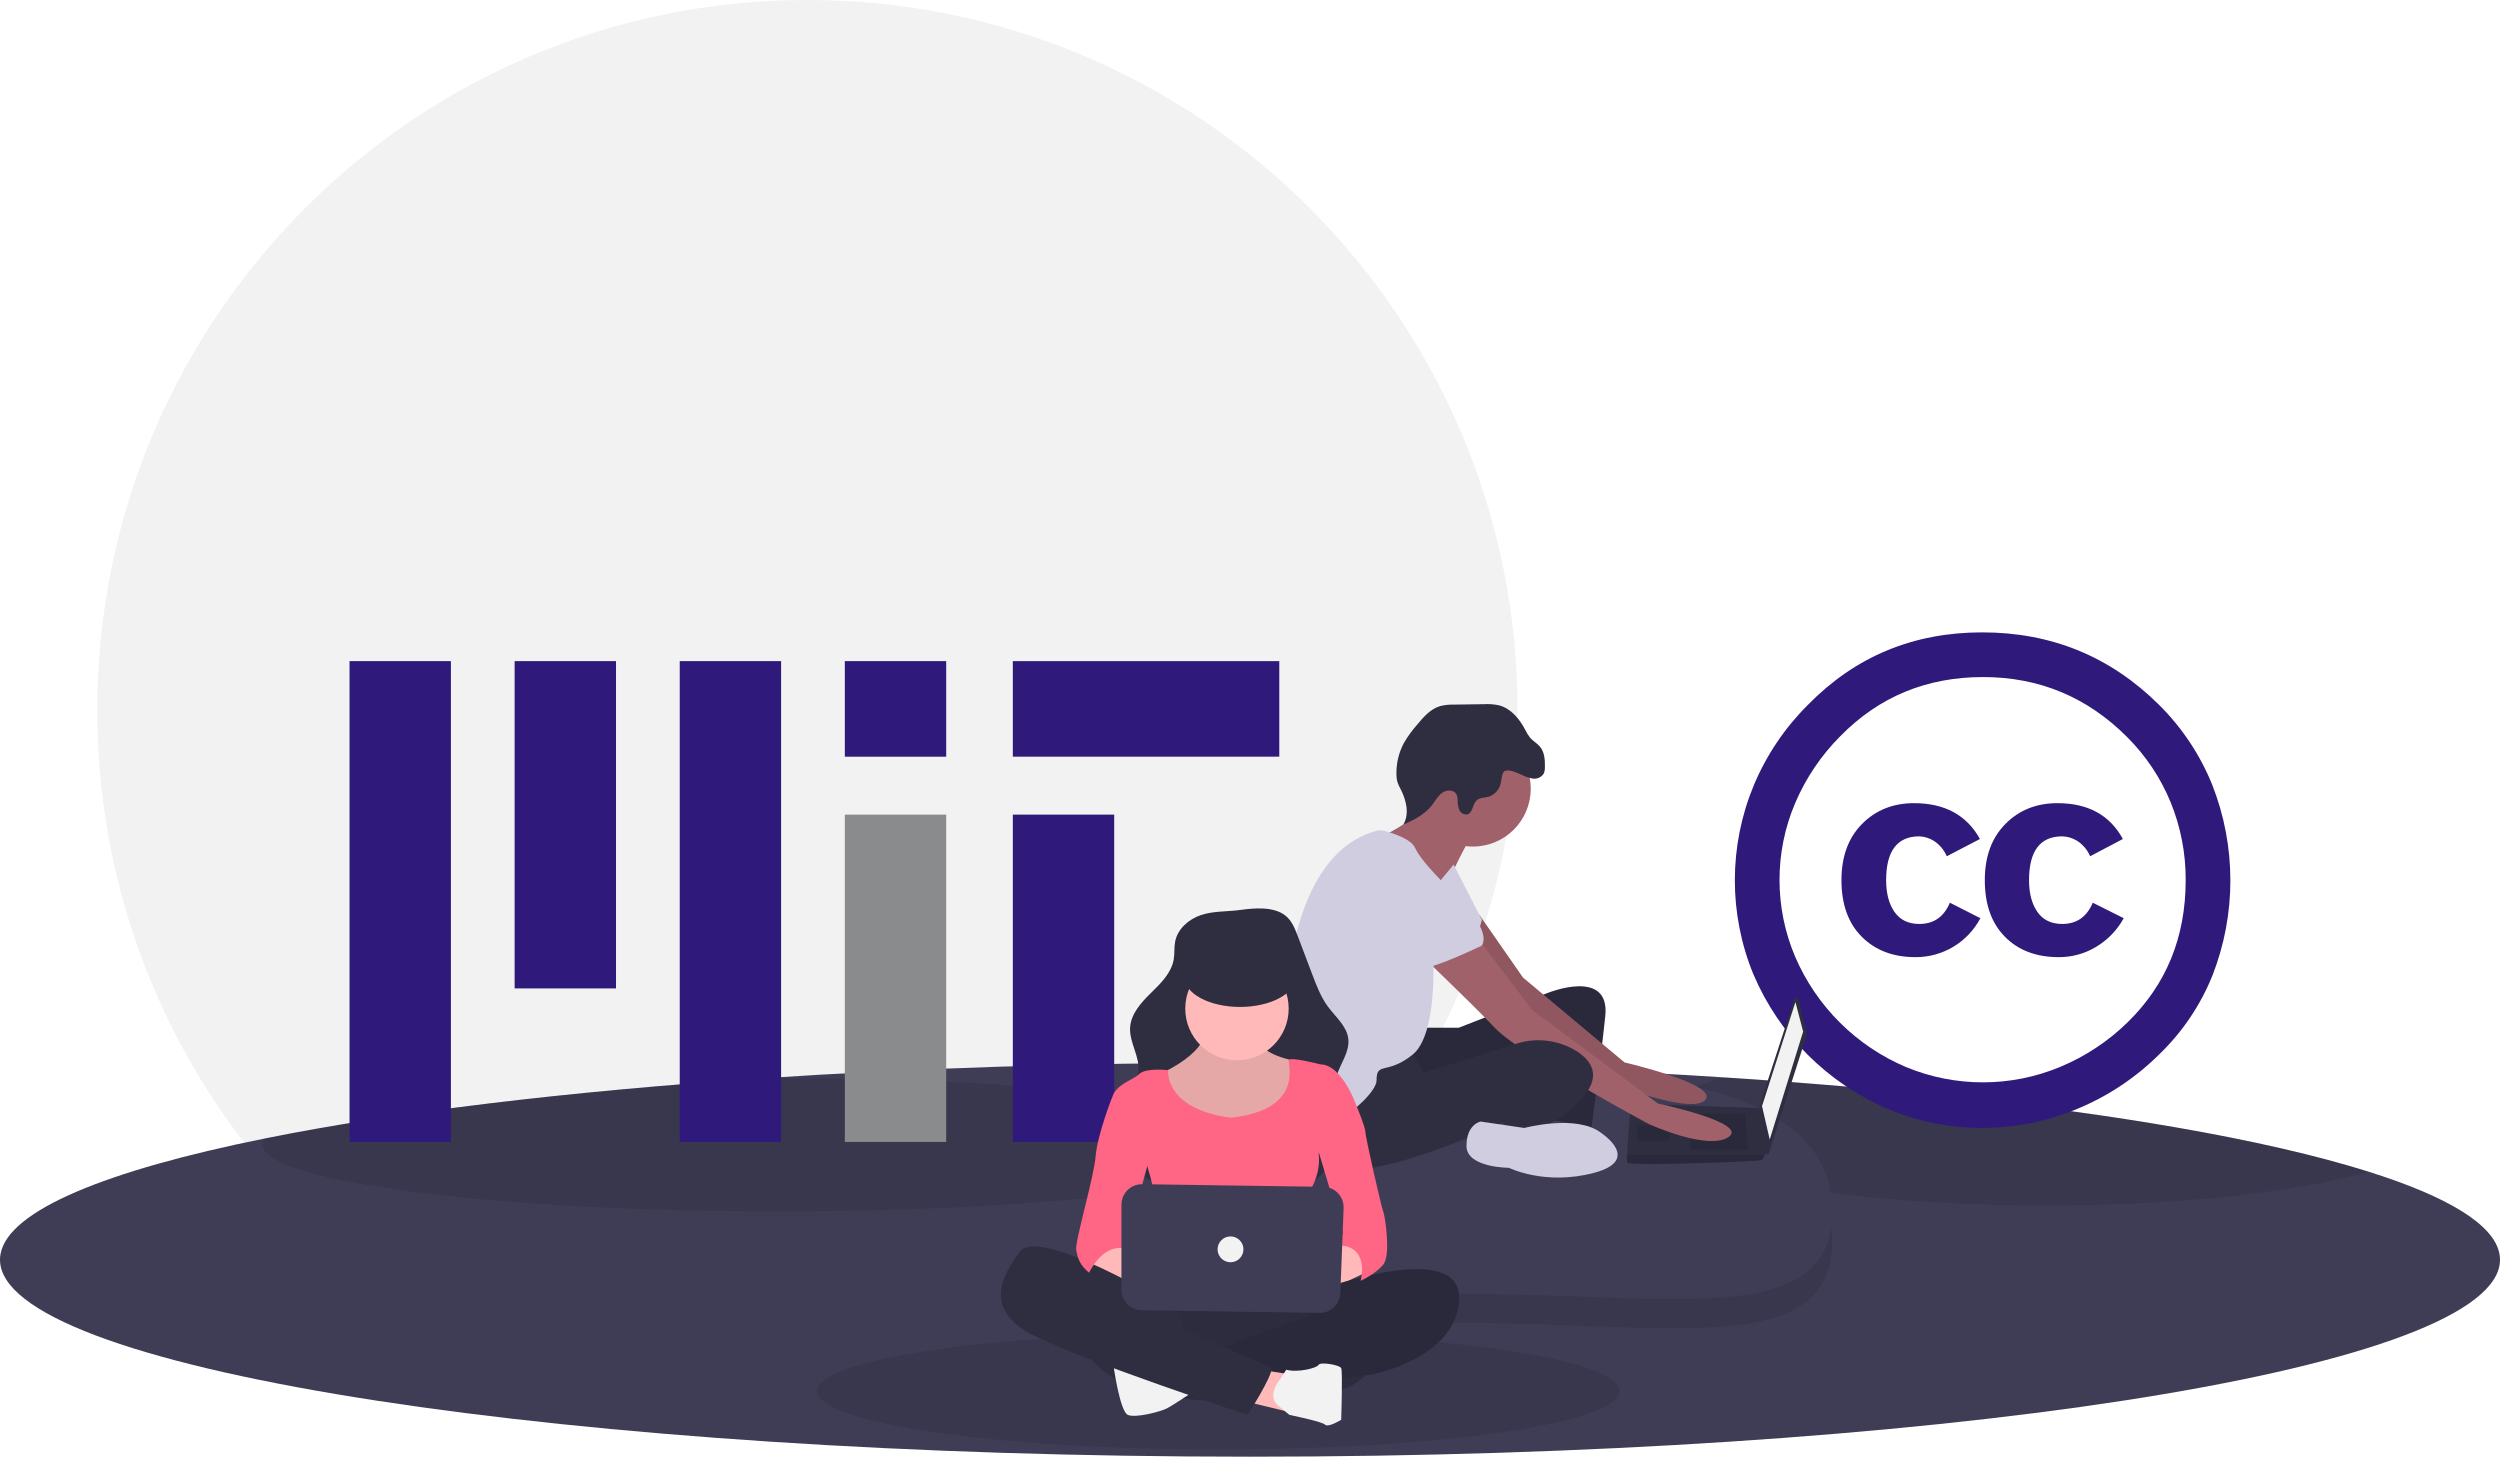
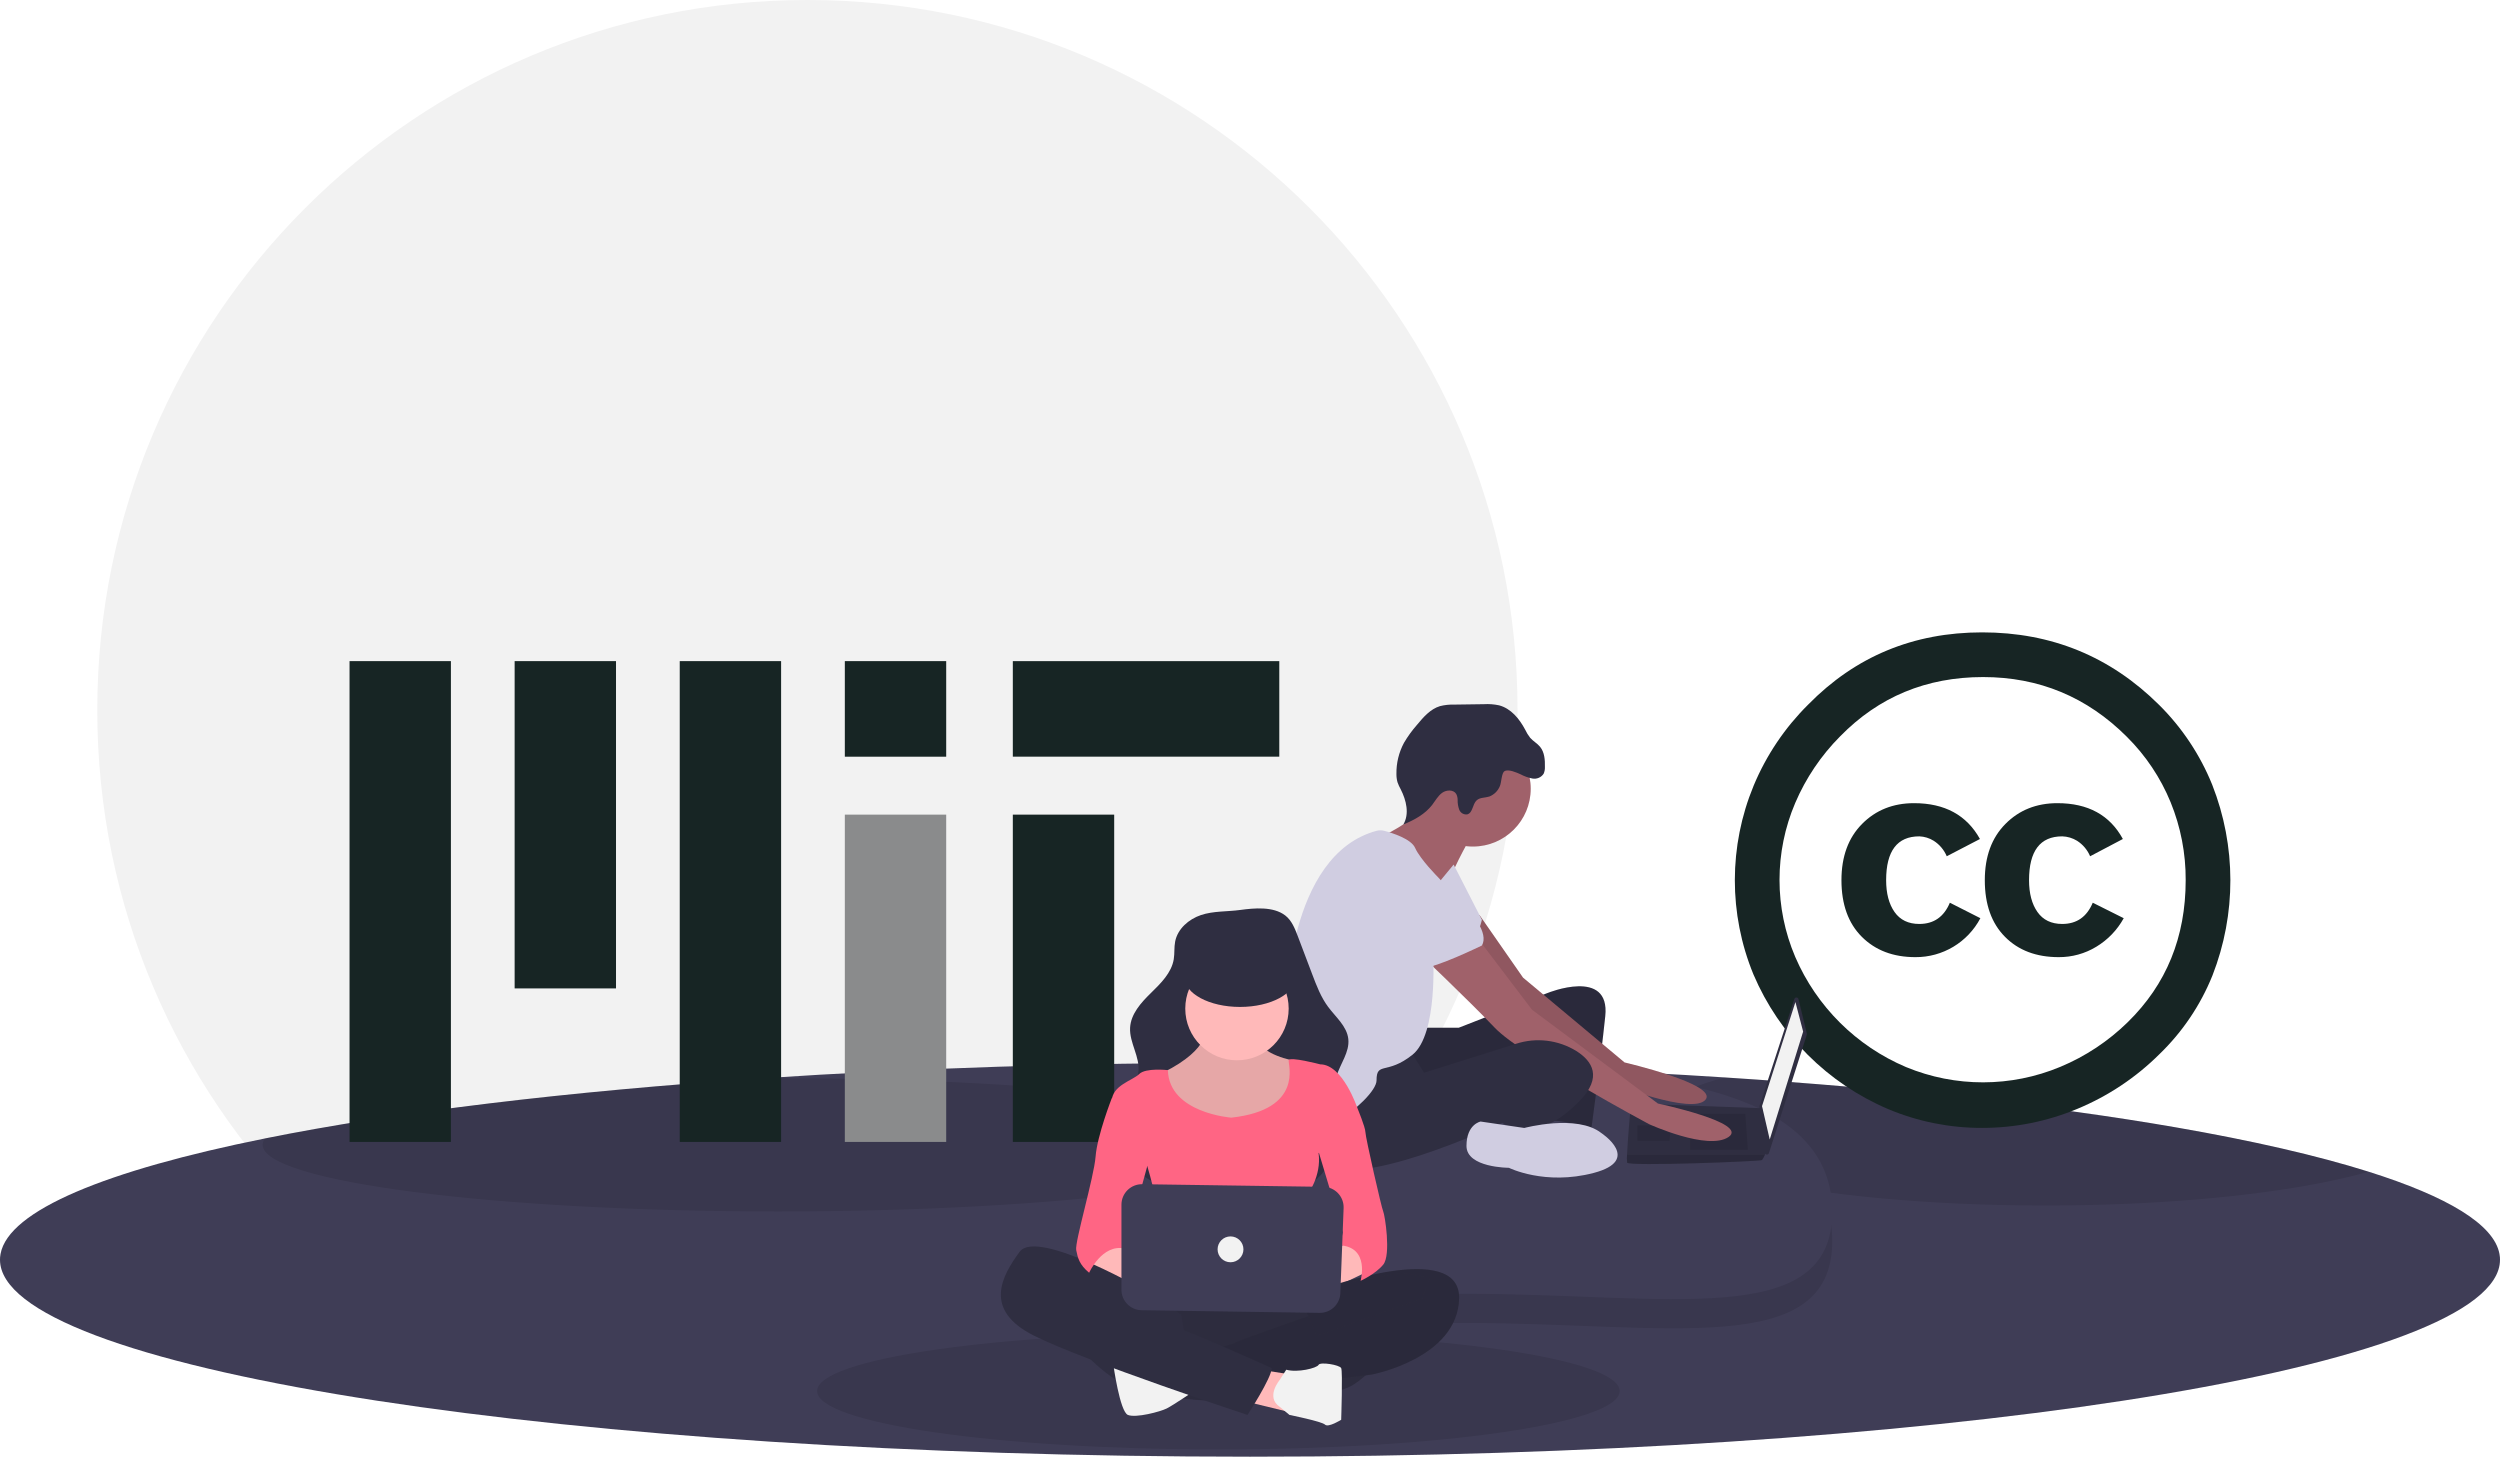
<svg xmlns="http://www.w3.org/2000/svg" data-name="Layer 1" width="1028" height="598.997" viewBox="0 0 1028 598.997">
  <circle cx="332.005" cy="292.004" r="292.004" fill="#f2f2f2" />
  <path d="M1028 517.997a13.69 13.69 0 01-.17 2.12c-7.14 43.76-234.46 78.88-513.83 78.88S7.31 563.877.17 520.117a13.675 13.675 0 01-.17-2.12c0-.2 0-.41.02-.61 0-.11.01-.21.01-.32a.49.49 0 00.01-.12c.04-.45.1-.88.18-1.32 3.26-17.89 43.35-34.33 108.74-47.5 53.48-10.77 123.89-19.36 204.93-24.76 61.5-4.1 129.12-6.37 200.11-6.37 57.12 0 112.06 1.47 163.38 4.17h.02q16.11.855 31.74 1.87c71.33 4.62 134.63 11.69 185.63 20.54 31.37 5.45 58.1 11.58 79.19 18.22h.01c32.46 10.23 51.6 21.7 53.81 33.83.08.44.14.87.18 1.32a.487.487 0 00.01.12c0 .11.01.21.01.32.02.2.02.41.02.61z" fill="#3f3d56" />
  <ellipse cx="501" cy="571.997" rx="165" ry="24" opacity=".1" />
  <path d="M973.96 481.797c-5.77 1.65-12.27 3.18-19.4 4.58-29.36 5.78-69.42 9.33-113.53 9.33-49.28 0-93.45-4.43-123.38-11.44-24.84-5.82-39.88-13.39-39.88-21.7 0-7.3 11.64-14.06 31.37-19.53 71.33 4.62 134.63 11.69 185.63 20.54 31.37 5.45 58.1 11.58 79.19 18.22zM532 470.747c0 15.13-94.92 27.4-212 27.4s-212-12.27-212-27.4a4.372 4.372 0 01.96-2.62c53.48-10.77 123.89-19.36 204.93-24.76q3.045-.015 6.11-.01c117.08 0 212 12.26 212 27.39z" opacity=".1" />
-   <path fill="#2f197b" d="M416.472 334.975h41.685v134.584h-41.685zm-136.966-63.124h41.685v197.708h-41.685zm-135.776 0h41.685v197.708H143.73zm67.888 0h41.685v134.584h-41.685zm135.775 0h41.685v39.303h-41.685z" />
+   <path fill="#172524" d="M416.472 334.975h41.685v134.584h-41.685zm-136.966-63.124h41.685v197.708h-41.685zm-135.776 0h41.685v197.708H143.73zm67.888 0h41.685v134.584h-41.685zm135.775 0h41.685v39.303h-41.685z" />
  <path fill="#8a8b8c" d="M347.393 334.975h41.685v134.584h-41.685z" />
-   <path fill="#2f197b" d="M416.472 271.851h109.573v39.303H416.472zm398.59-11.822q42.748 0 72.774 29.84a97.983 97.983 0 0121.832 32.838 107.346 107.346 0 01.095 78.409 93.533 93.533 0 01-21.74 32.294 104.704 104.704 0 01-33.84 22.56 101.425 101.425 0 01-39.115 7.824 99.015 99.015 0 01-38.661-7.734 104.845 104.845 0 01-55.4-55.396 101.764 101.764 0 01.09-77.594 102.307 102.307 0 0122.468-33.386q29.109-29.649 71.497-29.655zm.37 18.377q-34.93 0-58.769 24.38a87.595 87.595 0 00-18.466 27.38 80.789 80.789 0 000 63.312 86.249 86.249 0 0045.577 45.31 82.687 82.687 0 0063.41-.09 87.995 87.995 0 0027.741-18.374q23.831-23.287 23.828-58.405a83.659 83.659 0 00-6.186-32.02 81.465 81.465 0 00-18.002-26.93q-24.576-24.561-59.134-24.563zm-1.277 66.59l-13.65 7.098a14.006 14.006 0 00-5.364-6.368 12.087 12.087 0 00-5.916-1.818q-13.64 0-13.646 18.011 0 8.186 3.454 13.095 3.458 4.915 10.192 4.916 8.916 0 12.557-8.733l12.55 6.368a29.99 29.99 0 01-26.744 16.011q-13.644 0-22.016-8.37-8.367-8.367-8.367-23.284 0-14.556 8.46-23.105 8.457-8.549 21.379-8.552 18.926-.01 27.11 14.732zm58.764 0l-13.464 7.098a13.992 13.992 0 00-5.368-6.368 12.373 12.373 0 00-6.094-1.818q-13.645 0-13.65 18.011 0 8.186 3.458 13.095 3.453 4.915 10.192 4.916 8.907 0 12.547-8.733l12.736 6.368a31.277 31.277 0 01-11.274 11.736 29.398 29.398 0 01-15.464 4.275q-13.831 0-22.1-8.37-8.29-8.367-8.284-23.284 0-14.556 8.463-23.105 8.453-8.549 21.373-8.552 18.922-.01 26.93 14.732z" />
+   <path fill="#172524" d="M416.472 271.851h109.573v39.303H416.472zm398.59-11.822q42.748 0 72.774 29.84a97.983 97.983 0 0121.832 32.838 107.346 107.346 0 01.095 78.409 93.533 93.533 0 01-21.74 32.294 104.704 104.704 0 01-33.84 22.56 101.425 101.425 0 01-39.115 7.824 99.015 99.015 0 01-38.661-7.734 104.845 104.845 0 01-55.4-55.396 101.764 101.764 0 01.09-77.594 102.307 102.307 0 0122.468-33.386q29.109-29.649 71.497-29.655zm.37 18.377q-34.93 0-58.769 24.38a87.595 87.595 0 00-18.466 27.38 80.789 80.789 0 000 63.312 86.249 86.249 0 0045.577 45.31 82.687 82.687 0 0063.41-.09 87.995 87.995 0 0027.741-18.374q23.831-23.287 23.828-58.405a83.659 83.659 0 00-6.186-32.02 81.465 81.465 0 00-18.002-26.93q-24.576-24.561-59.134-24.563zm-1.277 66.59l-13.65 7.098a14.006 14.006 0 00-5.364-6.368 12.087 12.087 0 00-5.916-1.818q-13.64 0-13.646 18.011 0 8.186 3.454 13.095 3.458 4.915 10.192 4.916 8.916 0 12.557-8.733l12.55 6.368a29.99 29.99 0 01-26.744 16.011q-13.644 0-22.016-8.37-8.367-8.367-8.367-23.284 0-14.556 8.46-23.105 8.457-8.549 21.379-8.552 18.926-.01 27.11 14.732zm58.764 0l-13.464 7.098a13.992 13.992 0 00-5.368-6.368 12.373 12.373 0 00-6.094-1.818q-13.645 0-13.65 18.011 0 8.186 3.458 13.095 3.453 4.915 10.192 4.916 8.907 0 12.547-8.733l12.736 6.368a31.277 31.277 0 01-11.274 11.736 29.398 29.398 0 01-15.464 4.275q-13.831 0-22.1-8.37-8.29-8.367-8.284-23.284 0-14.556 8.463-23.105 8.453-8.549 21.373-8.552 18.922-.01 26.93 14.732z" />
  <path d="M753.417 510.336c0 48.737-67.934 33.662-151.113 33.662S452.2 559.073 452.2 510.336s67.925-59.338 151.104-59.338 150.113 10.6 150.113 59.338z" opacity=".1" />
  <path d="M753.417 498.336c0 48.737-67.934 33.662-151.113 33.662S452.2 547.073 452.2 498.336s67.925-59.338 151.104-59.338 150.113 10.6 150.113 59.338z" fill="#3f3d56" />
  <path d="M739.542 410.842l3.433 14.164a.885.885 0 01-.017.478l-15.576 48.673a.885.885 0 01-1.721-.17l-2.155-18.961a.885.885 0 01.038-.374l14.297-43.876a.885.885 0 011.7.066z" fill="#2f2e41" />
  <path fill="#f2f2f2" d="M738.278 412.038l3.171 12.152-13.738 44.382-3.17-13.737 13.737-42.797z" />
  <path d="M669.064 478.083c.528 1.585 54.949-.529 55.477-1.057a11.469 11.469 0 001.163-2.114c.496-1.056.95-2.113.95-2.113l-2.113-17.108-53.892-1.913s-1.347 14.498-1.622 21.134a15.853 15.853 0 00.037 3.17z" fill="#2f2e41" />
  <path opacity=".1" d="M717.673 458.005l1.056 14.794h-23.776v-14.794h22.72zm-30.645 4.755l.142-.028-.67 6.368h-13.209v-6.34h13.737zm-17.964 15.323c.528 1.585 54.949-.529 55.477-1.057a11.469 11.469 0 001.163-2.114h-56.677a15.853 15.853 0 00.037 3.17z" />
  <path d="M585.055 422.605h14.794l36.457-14.265s25.89-10.568 23.776 9.51-5.812 47.024-5.812 47.024-11.624-5.284-17.964-3.699-2.114-32.23-2.114-32.23-51.778 24.833-56.534 21.663-5.811-25.361-5.811-25.361z" fill="#2f2e41" />
  <path d="M585.055 422.605h14.794l36.457-14.265s25.89-10.568 23.776 9.51-5.812 47.024-5.812 47.024-11.624-5.284-17.964-3.699-2.114-32.23-2.114-32.23-51.778 24.833-56.534 21.663-5.811-25.361-5.811-25.361z" opacity=".1" />
  <path d="M608.363 376.276l17.904 25.723 41.74 34.872s38.57 8.982 33.287 15.322-37.514-6.34-37.514-6.34-48.08-34.872-49.665-37.513-19.02-27.475-19.02-27.475z" fill="#a0616a" />
  <path d="M608.363 376.276l17.904 25.723 41.74 34.872s38.57 8.982 33.287 15.322-37.514-6.34-37.514-6.34-48.08-34.872-49.665-37.513-19.02-27.475-19.02-27.475z" opacity=".1" />
  <circle cx="605.661" cy="324.331" r="23.776" fill="#a0616a" />
  <path d="M604.076 345.465s-7.925 13.738-9.51 21.135-23.776-14.794-23.776-14.794l-2.906-7.662s20.87-9.774 19.285-17.7 16.907 19.021 16.907 19.021z" fill="#a0616a" />
  <path d="M597.736 355.504l11.624 22.72s-2.642 11.095-6.869 12.152-22.19-13.738-22.19-13.738z" fill="#d0cde1" />
  <path d="M608.303 386.677l21.663 28.531 51.778 38.57s37.514 7.925 29.06 13.737-32.758-5.283-32.758-5.283-52.307-28.003-63.403-39.627-31.701-31.173-31.701-31.173z" fill="#a0616a" />
  <path d="M579.244 431.059l6.34 10.039 37.84-11.905a29.751 29.751 0 0124.77 2.989c6.604 4.16 10.831 10.765 1.32 20.54-19.02 19.549-31.7 8.981-31.7 8.981s-63.932 30.117-74.499 15.323-11.095-22.191-11.095-22.191 40.683-25.361 47.024-23.776z" fill="#2f2e41" />
  <path d="M658.497 465.93s16.907 11.096-3.17 16.38-34.872-2.114-34.872-2.114-17.436 0-17.436-8.982 5.812-10.039 5.812-10.039l17.964 2.642s21.663-5.812 31.702 2.113z" fill="#d0cde1" />
  <path d="M625.166 318.35a17.728 17.728 0 004.982 1.785 4.548 4.548 0 004.596-1.97 6.18 6.18 0 00.522-2.794c.063-2.902-.147-6.038-1.985-8.283-1.17-1.43-2.878-2.33-4.09-3.724a17.598 17.598 0 01-2.067-3.378c-2.355-4.424-5.843-8.676-10.69-9.951a23.183 23.183 0 00-6.24-.477l-12.206.172a21.25 21.25 0 00-5.872.632c-3.93 1.188-6.79 4.492-9.41 7.651a47.851 47.851 0 00-5.396 7.448 26.133 26.133 0 00-3.098 12.804 11.98 11.98 0 00.44 3.388 18.801 18.801 0 001.33 2.925c2.29 4.496 3.649 10.112 1.071 14.45 4.478-1.83 8.909-4.228 11.863-8.059 1.322-1.714 2.358-3.72 4.12-4.977s4.63-1.367 5.76.479a5.163 5.163 0 01.582 2.418 11.084 11.084 0 00.668 4.081 3.058 3.058 0 003.322 1.896c2.3-.648 2.08-4.179 3.852-5.782 1.346-1.218 3.422-.986 5.15-1.538a7.643 7.643 0 004.387-4.321c.655-1.468.645-5.31 1.884-6.105 1.553-.997 5.085.588 6.525 1.23z" fill="#2f2e41" />
  <path d="M565.996 341.638a6.27 6.27 0 013.264.008c3.392.911 10.995 3.321 12.625 6.99 2.114 4.755 9.51 12.152 9.51 12.152s10.04 10.038 7.926 16.907-10.039 14.794-10.039 14.794 2.114 32.758-8.453 41.212-14.794 2.642-14.794 10.567-32.758 32.758-39.099 17.436c0 0 3.17-28.532 2.114-38.57-1.042-9.894.483-71.624 36.946-81.496z" fill="#d0cde1" />
  <path d="M582.942 354.976s32.23 23.776 26.418 33.814c0 0-19.55 9.51-23.776 8.982s-20.606-19.02-24.833-20.605-6.34-30.117 22.191-22.191z" fill="#d0cde1" />
  <path d="M493.81 376.281c-5.012 1.693-9.553 5.653-10.58 10.843-.476 2.406-.184 4.907-.584 7.327-.929 5.611-5.334 9.897-9.397 13.878s-8.258 8.606-8.555 14.286c-.324 6.22 4.187 12.047 3.406 18.226-.907 7.18-8.49 11.831-10.364 18.82-1.251 4.667.282 9.695 2.806 13.815 4.808 7.853 13.028 13.184 21.78 16.041s18.076 3.46 27.283 3.556c11.21.117 23.383-.845 31.806-8.244a25.48 25.48 0 008.459-16.588c.8-8.571-2.777-17.427-.31-25.674 1.553-5.19 5.447-9.93 4.866-15.316-.568-5.266-5.168-8.999-8.323-13.253-2.946-3.972-4.734-8.663-6.486-13.288l-5.995-15.824c-1.178-3.11-2.472-6.382-5.098-8.424-4.917-3.822-12.823-3.07-18.572-2.283-5.333.732-11.012.37-16.141 2.102z" fill="#2f2e41" />
  <path d="M495.688 422.376s2.658 8.637-17.274 18.603 1.994 20.595 1.994 20.595l23.252 5.315s23.918-3.322 26.575-7.308 7.308-17.274 5.98-19.267a31.061 31.061 0 00-3.322-3.986s-15.945-2.658-15.28-9.966-21.925-3.986-21.925-3.986z" fill="#ffb9b9" />
  <path d="M495.688 422.376s2.658 8.637-17.274 18.603 1.994 20.595 1.994 20.595l23.252 5.315s23.918-3.322 26.575-7.308 7.308-17.274 5.98-19.267a31.061 31.061 0 00-3.322-3.986s-15.945-2.658-15.28-9.966-21.925-3.986-21.925-3.986z" opacity=".1" />
  <circle cx="508.643" cy="414.736" r="21.26" fill="#ffb9b9" />
  <path d="M506.318 459.58s-25.604-1.872-26.09-19.538c0 0-9.122-1.057-11.78 1.6s-11.293 4.651-11.293 11.295 14.616 26.575 14.616 26.575 7.972 26.575 4.65 31.225-3.986 16.61-3.986 16.61 33.219-2.658 38.534 0 26.574 2.657 27.903 0-1.329-35.876-1.329-35.876 5.98-7.973 4.651-17.274l15.945-18.602s-5.98-17.938-15.28-17.938c0 0-12.624-3.322-12.956-1.661s6.312 20.263-23.585 23.585z" fill="#ff6584" />
  <path d="M446.525 518.045s5.979 9.302 21.26 11.295 17.938-3.322 16.609-4.65-17.274-7.309-17.274-7.309l-9.301-7.308zm108.956-7.972l-17.273 9.966s-22.589-1.33-13.952 5.315 24.582 3.986 24.582 3.986l15.28-7.308z" fill="#ffb9b9" />
  <path d="M469.113 527.347s-15.945 39.197 3.322 45.177 72.416 4.65 84.375-3.322 15.28-18.602 13.288-21.924-15.281-12.623-24.582-13.288-76.403-6.643-76.403-6.643z" fill="#2f2e41" />
  <path d="M469.113 527.347s-15.945 39.197 3.322 45.177 72.416 4.65 84.375-3.322 15.28-18.602 13.288-21.924-15.281-12.623-24.582-13.288-76.403-6.643-76.403-6.643z" opacity=".05" />
  <path d="M544.378 529.782s56.28-20.373 55.616 4.208-35.876 31.226-35.876 31.226l-10.63 1.328-58.464 1.994s1.993-10.63-2.658-11.96c0 0 15.28-3.985 15.945-4.65s38.534-13.951 41.191-14.616 10.63-5.98 16.61-5.315c0 0 6.643-5.315 13.951-3.986l-20.595 1.329z" fill="#2f2e41" />
  <path d="M544.378 529.782s56.28-20.373 55.616 4.208-35.876 31.226-35.876 31.226l-10.63 1.328-58.464 1.994s1.993-10.63-2.658-11.96c0 0 15.28-3.985 15.945-4.65s38.534-13.951 41.191-14.616 10.63-5.98 16.61-5.315c0 0 6.643-5.315 13.951-3.986l-20.595 1.329z" opacity=".1" />
  <path fill="#2f2e41" d="M534.434 533.081l7.096 16.19 43.184-15.281 3.322-8.636-11.295-1.994-22.706 3.987-9.848 2.657-9.753 3.077z" />
  <path opacity=".1" d="M534.434 533.081l7.096 16.19 43.184-15.281 3.322-8.636-11.295-1.994-22.706 3.987-9.848 2.657-9.753 3.077z" />
  <path d="M442.538 552.593s12.623 15.945 27.24 19.93 22.588-1.328 22.588-1.328l-4.65-18.602-1.993-11.959-8.637-5.98-17.274-7.972-20.595-6.643s-8.637-1.33-8.637 0 7.972 21.26 7.972 21.26z" fill="#2f2e41" />
  <path d="M457.819 561.23s2.657 19.266 5.98 20.595 13.287-1.329 15.944-2.657 11.69-7.46 11.69-7.46-31.62-11.807-33.614-10.478z" fill="#f2f2f2" />
  <path fill="#ffb9b9" d="M518.277 563.223l12.623 1.993-1.329 15.28-17.607-4.276 6.313-12.997z" />
  <path d="M526.186 567.475s-5.916 7.042.063 11.028l3.986 3.322s13.288 2.657 14.616 3.986 6.644-1.993 6.644-1.993.665-19.931 0-21.26-8.637-2.657-9.301-1.328-8.637 3.321-13.287 1.993z" fill="#f2f2f2" />
  <path d="M473.1 531.997s-46.506-27.239-53.815-17.273-15.28 23.917 5.98 34.547 87.697 32.554 87.697 32.554 9.965-15.28 9.965-19.267c0 0-35.211-15.945-41.19-17.273s-29.897-16.61-33.22-17.938-7.972-5.315-7.972-5.315z" fill="#2f2e41" />
  <path d="M459.812 449.615l-2.657 1.993s-5.98 15.281-6.644 23.918-8.637 35.211-7.973 38.533 1.33 5.98 5.315 9.301c0 0 5.315-11.958 14.617-9.965l11.294-41.191zm93.012 0l5.315 5.98s3.322 7.972 3.322 9.965 6.643 31.226 7.308 32.554 3.322 17.938 0 21.925-9.301 6.643-9.301 6.643 3.986-13.952-8.637-14.616l1.329-5.315-11.96-39.862z" fill="#ff6584" />
  <path d="M461.14 495.356v34.995a8.413 8.413 0 008.29 8.413l73.185 1.084a8.413 8.413 0 008.532-8.09l1.346-34.998a8.413 8.413 0 00-8.286-8.736l-74.53-1.08a8.413 8.413 0 00-8.536 8.412z" fill="#3f3d56" />
  <ellipse cx="509.89" cy="401.732" rx="22.884" ry="12.322" fill="#2f2e41" />
  <circle cx="505.986" cy="513.727" r="5.315" fill="#f2f2f2" />
</svg>
